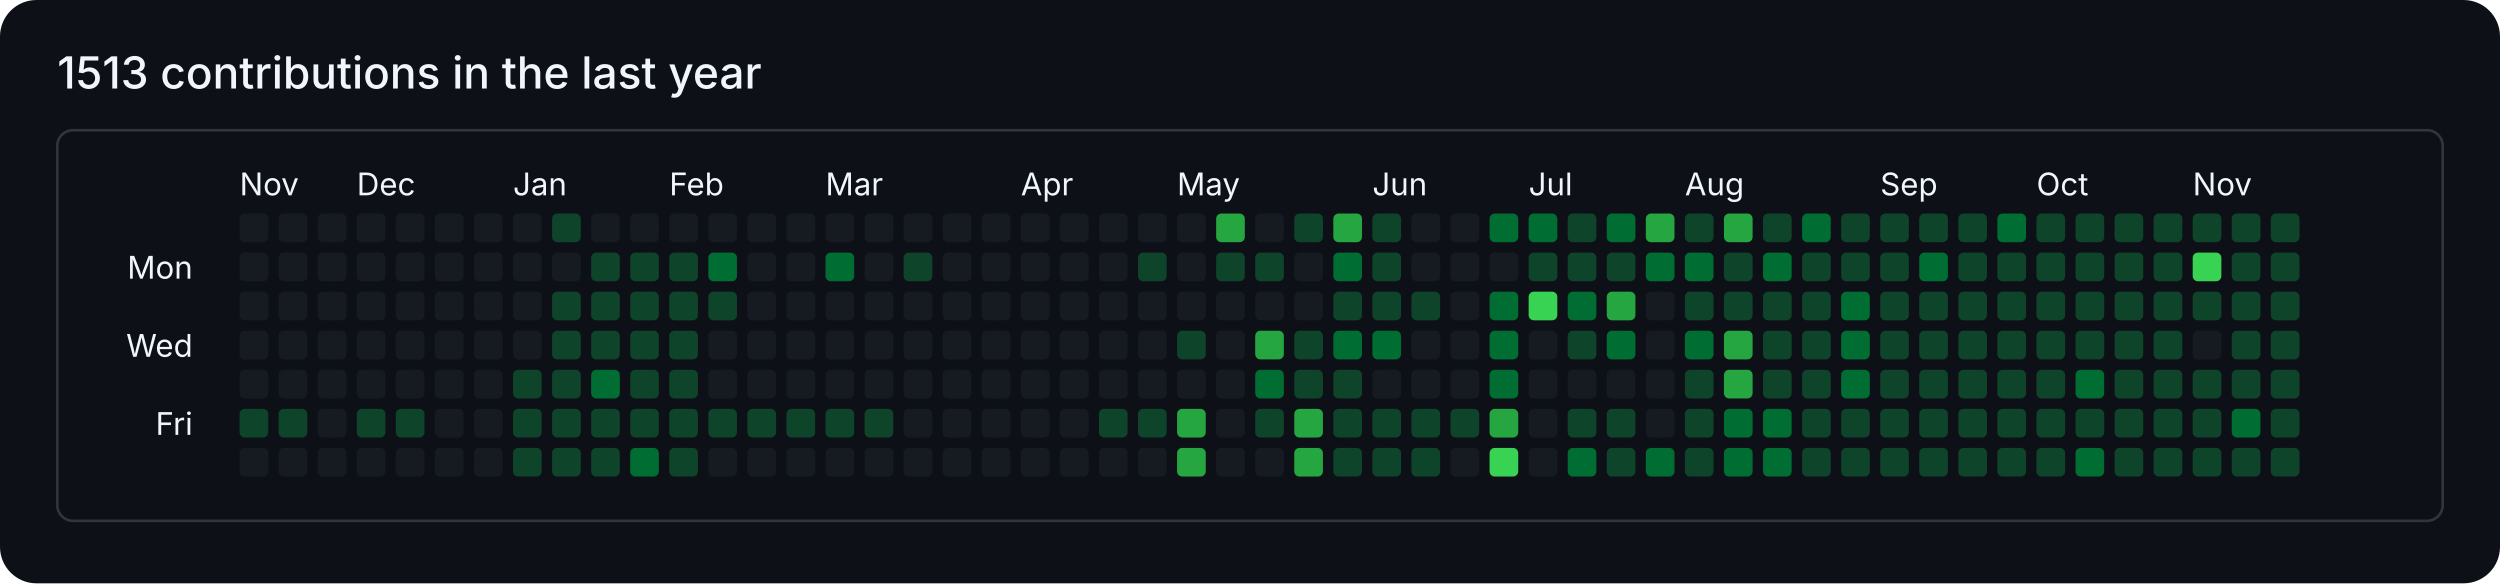
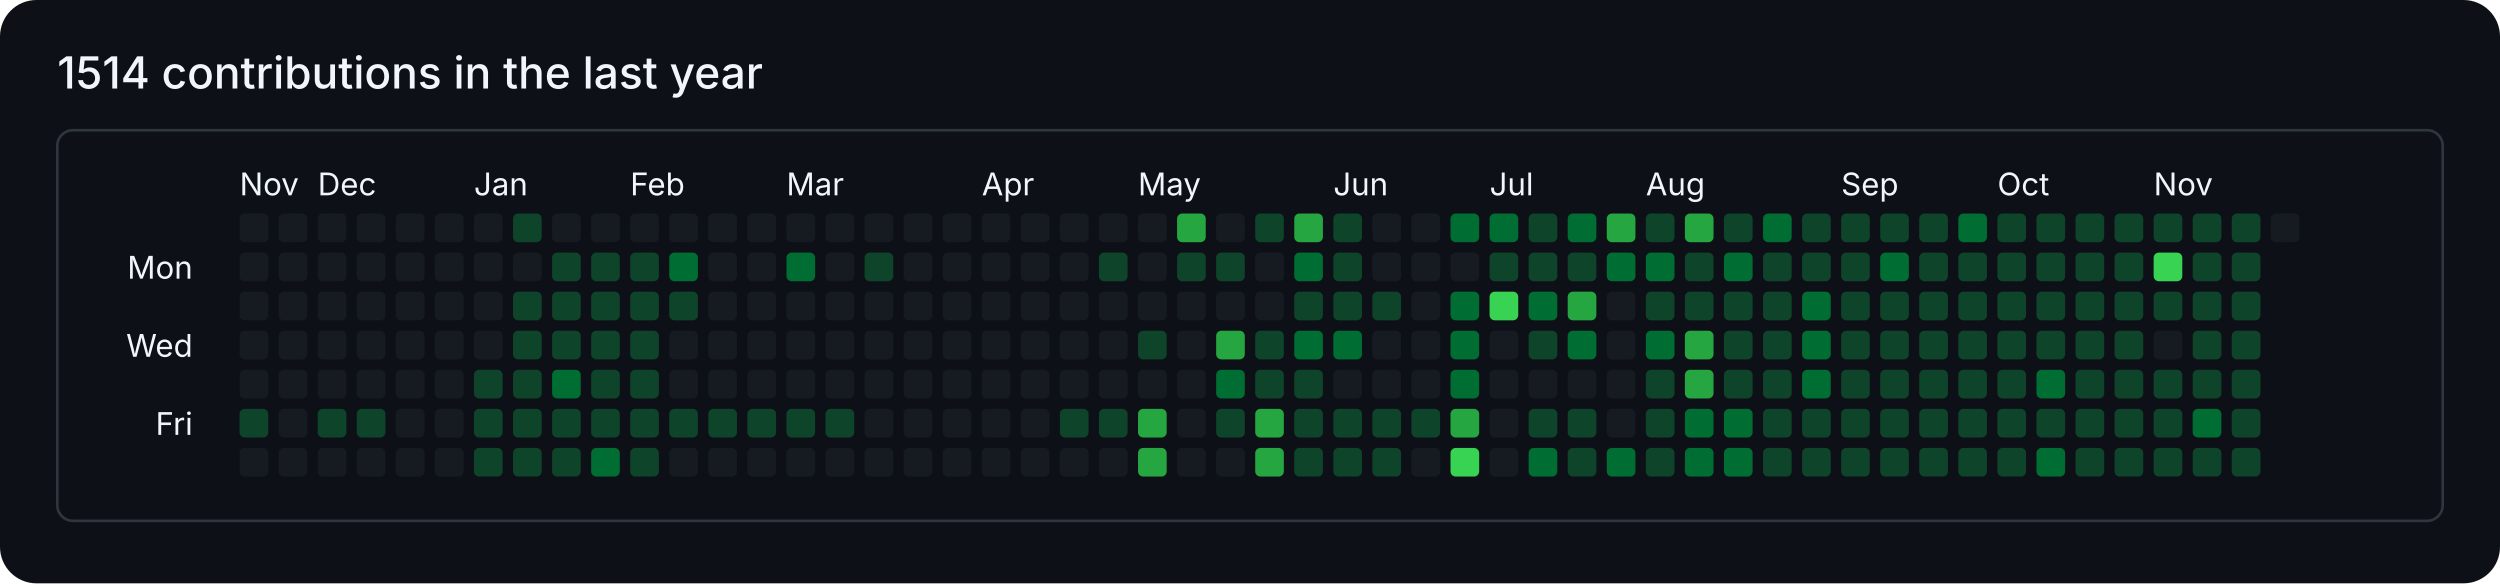
<svg xmlns="http://www.w3.org/2000/svg" width="1200" height="280" viewBox="0 0 960 224" fill="none" role="img" aria-label="AleksZyro GitHub contribution calendar">
  <style>
    .title { font: 500 17px -apple-system, BlinkMacSystemFont, 'Segoe UI', sans-serif; fill: #f0f6fc; }
    .month-label, .weekday-label, .legend, .hint { font: 400 12px -apple-system, BlinkMacSystemFont, 'Segoe UI', sans-serif; fill: #f0f6fc; }
    .hint, .legend-muted { fill: #8b949e; }
    .day-cell { shape-rendering: geometricPrecision; }
  </style>
  <rect width="960" height="224" rx="14" fill="#0d1117" />
-   <text x="22" y="34" class="title">1513 contributions in the last year</text>
+   <text x="22" y="34" class="title">1514 contributions in the last year</text>
  <rect x="22" y="50" width="916" height="150" rx="6" fill="none" stroke="#30363d" />
  <text x="92" y="75" class="month-label">Nov</text>
-   <text x="137" y="75" class="month-label">Dec</text>
-   <text x="197" y="75" class="month-label">Jan</text>
-   <text x="257" y="75" class="month-label">Feb</text>
-   <text x="317" y="75" class="month-label">Mar</text>
-   <text x="392" y="75" class="month-label">Apr</text>
-   <text x="452" y="75" class="month-label">May</text>
-   <text x="527" y="75" class="month-label">Jun</text>
-   <text x="587" y="75" class="month-label">Jul</text>
-   <text x="647" y="75" class="month-label">Aug</text>
-   <text x="722" y="75" class="month-label">Sep</text>
-   <text x="782" y="75" class="month-label">Oct</text>
-   <text x="842" y="75" class="month-label">Nov</text>
+   <text x="122" y="75" class="month-label">Dec</text>
+   <text x="182" y="75" class="month-label">Jan</text>
+   <text x="242" y="75" class="month-label">Feb</text>
+   <text x="302" y="75" class="month-label">Mar</text>
+   <text x="377" y="75" class="month-label">Apr</text>
+   <text x="437" y="75" class="month-label">May</text>
+   <text x="512" y="75" class="month-label">Jun</text>
+   <text x="572" y="75" class="month-label">Jul</text>
+   <text x="632" y="75" class="month-label">Aug</text>
+   <text x="707" y="75" class="month-label">Sep</text>
+   <text x="767" y="75" class="month-label">Oct</text>
+   <text x="827" y="75" class="month-label">Nov</text>
  <text x="74" y="107" class="weekday-label" text-anchor="end">Mon</text>
  <text x="74" y="137" class="weekday-label" text-anchor="end">Wed</text>
  <text x="74" y="167" class="weekday-label" text-anchor="end">Fri</text>
  <rect class="day-cell" x="92" y="82" width="11" height="11" rx="2" fill="#161b22" />
  <rect class="day-cell" x="92" y="97" width="11" height="11" rx="2" fill="#161b22" />
  <rect class="day-cell" x="92" y="112" width="11" height="11" rx="2" fill="#161b22" />
  <rect class="day-cell" x="92" y="127" width="11" height="11" rx="2" fill="#161b22" />
  <rect class="day-cell" x="92" y="142" width="11" height="11" rx="2" fill="#161b22" />
  <rect class="day-cell" x="92" y="157" width="11" height="11" rx="2" fill="#0e4429" />
  <rect class="day-cell" x="92" y="172" width="11" height="11" rx="2" fill="#161b22" />
  <rect class="day-cell" x="107" y="82" width="11" height="11" rx="2" fill="#161b22" />
  <rect class="day-cell" x="107" y="97" width="11" height="11" rx="2" fill="#161b22" />
  <rect class="day-cell" x="107" y="112" width="11" height="11" rx="2" fill="#161b22" />
  <rect class="day-cell" x="107" y="127" width="11" height="11" rx="2" fill="#161b22" />
  <rect class="day-cell" x="107" y="142" width="11" height="11" rx="2" fill="#161b22" />
-   <rect class="day-cell" x="107" y="157" width="11" height="11" rx="2" fill="#0e4429" />
+   <rect class="day-cell" x="107" y="157" width="11" height="11" rx="2" fill="#161b22" />
  <rect class="day-cell" x="107" y="172" width="11" height="11" rx="2" fill="#161b22" />
  <rect class="day-cell" x="122" y="82" width="11" height="11" rx="2" fill="#161b22" />
  <rect class="day-cell" x="122" y="97" width="11" height="11" rx="2" fill="#161b22" />
  <rect class="day-cell" x="122" y="112" width="11" height="11" rx="2" fill="#161b22" />
  <rect class="day-cell" x="122" y="127" width="11" height="11" rx="2" fill="#161b22" />
  <rect class="day-cell" x="122" y="142" width="11" height="11" rx="2" fill="#161b22" />
-   <rect class="day-cell" x="122" y="157" width="11" height="11" rx="2" fill="#161b22" />
+   <rect class="day-cell" x="122" y="157" width="11" height="11" rx="2" fill="#0e4429" />
  <rect class="day-cell" x="122" y="172" width="11" height="11" rx="2" fill="#161b22" />
  <rect class="day-cell" x="137" y="82" width="11" height="11" rx="2" fill="#161b22" />
  <rect class="day-cell" x="137" y="97" width="11" height="11" rx="2" fill="#161b22" />
  <rect class="day-cell" x="137" y="112" width="11" height="11" rx="2" fill="#161b22" />
  <rect class="day-cell" x="137" y="127" width="11" height="11" rx="2" fill="#161b22" />
  <rect class="day-cell" x="137" y="142" width="11" height="11" rx="2" fill="#161b22" />
  <rect class="day-cell" x="137" y="157" width="11" height="11" rx="2" fill="#0e4429" />
  <rect class="day-cell" x="137" y="172" width="11" height="11" rx="2" fill="#161b22" />
  <rect class="day-cell" x="152" y="82" width="11" height="11" rx="2" fill="#161b22" />
  <rect class="day-cell" x="152" y="97" width="11" height="11" rx="2" fill="#161b22" />
  <rect class="day-cell" x="152" y="112" width="11" height="11" rx="2" fill="#161b22" />
  <rect class="day-cell" x="152" y="127" width="11" height="11" rx="2" fill="#161b22" />
  <rect class="day-cell" x="152" y="142" width="11" height="11" rx="2" fill="#161b22" />
-   <rect class="day-cell" x="152" y="157" width="11" height="11" rx="2" fill="#0e4429" />
+   <rect class="day-cell" x="152" y="157" width="11" height="11" rx="2" fill="#161b22" />
  <rect class="day-cell" x="152" y="172" width="11" height="11" rx="2" fill="#161b22" />
  <rect class="day-cell" x="167" y="82" width="11" height="11" rx="2" fill="#161b22" />
  <rect class="day-cell" x="167" y="97" width="11" height="11" rx="2" fill="#161b22" />
  <rect class="day-cell" x="167" y="112" width="11" height="11" rx="2" fill="#161b22" />
  <rect class="day-cell" x="167" y="127" width="11" height="11" rx="2" fill="#161b22" />
  <rect class="day-cell" x="167" y="142" width="11" height="11" rx="2" fill="#161b22" />
  <rect class="day-cell" x="167" y="157" width="11" height="11" rx="2" fill="#161b22" />
  <rect class="day-cell" x="167" y="172" width="11" height="11" rx="2" fill="#161b22" />
  <rect class="day-cell" x="182" y="82" width="11" height="11" rx="2" fill="#161b22" />
  <rect class="day-cell" x="182" y="97" width="11" height="11" rx="2" fill="#161b22" />
  <rect class="day-cell" x="182" y="112" width="11" height="11" rx="2" fill="#161b22" />
  <rect class="day-cell" x="182" y="127" width="11" height="11" rx="2" fill="#161b22" />
-   <rect class="day-cell" x="182" y="142" width="11" height="11" rx="2" fill="#161b22" />
-   <rect class="day-cell" x="182" y="157" width="11" height="11" rx="2" fill="#161b22" />
-   <rect class="day-cell" x="182" y="172" width="11" height="11" rx="2" fill="#161b22" />
-   <rect class="day-cell" x="197" y="82" width="11" height="11" rx="2" fill="#161b22" />
+   <rect class="day-cell" x="182" y="142" width="11" height="11" rx="2" fill="#0e4429" />
+   <rect class="day-cell" x="182" y="157" width="11" height="11" rx="2" fill="#0e4429" />
+   <rect class="day-cell" x="182" y="172" width="11" height="11" rx="2" fill="#0e4429" />
+   <rect class="day-cell" x="197" y="82" width="11" height="11" rx="2" fill="#0e4429" />
  <rect class="day-cell" x="197" y="97" width="11" height="11" rx="2" fill="#161b22" />
-   <rect class="day-cell" x="197" y="112" width="11" height="11" rx="2" fill="#161b22" />
-   <rect class="day-cell" x="197" y="127" width="11" height="11" rx="2" fill="#161b22" />
+   <rect class="day-cell" x="197" y="112" width="11" height="11" rx="2" fill="#0e4429" />
+   <rect class="day-cell" x="197" y="127" width="11" height="11" rx="2" fill="#0e4429" />
  <rect class="day-cell" x="197" y="142" width="11" height="11" rx="2" fill="#0e4429" />
  <rect class="day-cell" x="197" y="157" width="11" height="11" rx="2" fill="#0e4429" />
  <rect class="day-cell" x="197" y="172" width="11" height="11" rx="2" fill="#0e4429" />
-   <rect class="day-cell" x="212" y="82" width="11" height="11" rx="2" fill="#0e4429" />
-   <rect class="day-cell" x="212" y="97" width="11" height="11" rx="2" fill="#161b22" />
+   <rect class="day-cell" x="212" y="82" width="11" height="11" rx="2" fill="#161b22" />
+   <rect class="day-cell" x="212" y="97" width="11" height="11" rx="2" fill="#0e4429" />
  <rect class="day-cell" x="212" y="112" width="11" height="11" rx="2" fill="#0e4429" />
  <rect class="day-cell" x="212" y="127" width="11" height="11" rx="2" fill="#0e4429" />
-   <rect class="day-cell" x="212" y="142" width="11" height="11" rx="2" fill="#0e4429" />
+   <rect class="day-cell" x="212" y="142" width="11" height="11" rx="2" fill="#006d32" />
  <rect class="day-cell" x="212" y="157" width="11" height="11" rx="2" fill="#0e4429" />
  <rect class="day-cell" x="212" y="172" width="11" height="11" rx="2" fill="#0e4429" />
  <rect class="day-cell" x="227" y="82" width="11" height="11" rx="2" fill="#161b22" />
  <rect class="day-cell" x="227" y="97" width="11" height="11" rx="2" fill="#0e4429" />
  <rect class="day-cell" x="227" y="112" width="11" height="11" rx="2" fill="#0e4429" />
  <rect class="day-cell" x="227" y="127" width="11" height="11" rx="2" fill="#0e4429" />
-   <rect class="day-cell" x="227" y="142" width="11" height="11" rx="2" fill="#006d32" />
+   <rect class="day-cell" x="227" y="142" width="11" height="11" rx="2" fill="#0e4429" />
  <rect class="day-cell" x="227" y="157" width="11" height="11" rx="2" fill="#0e4429" />
-   <rect class="day-cell" x="227" y="172" width="11" height="11" rx="2" fill="#0e4429" />
+   <rect class="day-cell" x="227" y="172" width="11" height="11" rx="2" fill="#006d32" />
  <rect class="day-cell" x="242" y="82" width="11" height="11" rx="2" fill="#161b22" />
  <rect class="day-cell" x="242" y="97" width="11" height="11" rx="2" fill="#0e4429" />
  <rect class="day-cell" x="242" y="112" width="11" height="11" rx="2" fill="#0e4429" />
  <rect class="day-cell" x="242" y="127" width="11" height="11" rx="2" fill="#0e4429" />
  <rect class="day-cell" x="242" y="142" width="11" height="11" rx="2" fill="#0e4429" />
  <rect class="day-cell" x="242" y="157" width="11" height="11" rx="2" fill="#0e4429" />
-   <rect class="day-cell" x="242" y="172" width="11" height="11" rx="2" fill="#006d32" />
+   <rect class="day-cell" x="242" y="172" width="11" height="11" rx="2" fill="#0e4429" />
  <rect class="day-cell" x="257" y="82" width="11" height="11" rx="2" fill="#161b22" />
-   <rect class="day-cell" x="257" y="97" width="11" height="11" rx="2" fill="#0e4429" />
+   <rect class="day-cell" x="257" y="97" width="11" height="11" rx="2" fill="#006d32" />
  <rect class="day-cell" x="257" y="112" width="11" height="11" rx="2" fill="#0e4429" />
-   <rect class="day-cell" x="257" y="127" width="11" height="11" rx="2" fill="#0e4429" />
-   <rect class="day-cell" x="257" y="142" width="11" height="11" rx="2" fill="#0e4429" />
+   <rect class="day-cell" x="257" y="127" width="11" height="11" rx="2" fill="#161b22" />
+   <rect class="day-cell" x="257" y="142" width="11" height="11" rx="2" fill="#161b22" />
  <rect class="day-cell" x="257" y="157" width="11" height="11" rx="2" fill="#0e4429" />
-   <rect class="day-cell" x="257" y="172" width="11" height="11" rx="2" fill="#0e4429" />
+   <rect class="day-cell" x="257" y="172" width="11" height="11" rx="2" fill="#161b22" />
  <rect class="day-cell" x="272" y="82" width="11" height="11" rx="2" fill="#161b22" />
-   <rect class="day-cell" x="272" y="97" width="11" height="11" rx="2" fill="#006d32" />
-   <rect class="day-cell" x="272" y="112" width="11" height="11" rx="2" fill="#0e4429" />
+   <rect class="day-cell" x="272" y="97" width="11" height="11" rx="2" fill="#161b22" />
+   <rect class="day-cell" x="272" y="112" width="11" height="11" rx="2" fill="#161b22" />
  <rect class="day-cell" x="272" y="127" width="11" height="11" rx="2" fill="#161b22" />
  <rect class="day-cell" x="272" y="142" width="11" height="11" rx="2" fill="#161b22" />
  <rect class="day-cell" x="272" y="157" width="11" height="11" rx="2" fill="#0e4429" />
  <rect class="day-cell" x="272" y="172" width="11" height="11" rx="2" fill="#161b22" />
  <rect class="day-cell" x="287" y="82" width="11" height="11" rx="2" fill="#161b22" />
  <rect class="day-cell" x="287" y="97" width="11" height="11" rx="2" fill="#161b22" />
  <rect class="day-cell" x="287" y="112" width="11" height="11" rx="2" fill="#161b22" />
  <rect class="day-cell" x="287" y="127" width="11" height="11" rx="2" fill="#161b22" />
  <rect class="day-cell" x="287" y="142" width="11" height="11" rx="2" fill="#161b22" />
  <rect class="day-cell" x="287" y="157" width="11" height="11" rx="2" fill="#0e4429" />
  <rect class="day-cell" x="287" y="172" width="11" height="11" rx="2" fill="#161b22" />
  <rect class="day-cell" x="302" y="82" width="11" height="11" rx="2" fill="#161b22" />
-   <rect class="day-cell" x="302" y="97" width="11" height="11" rx="2" fill="#161b22" />
+   <rect class="day-cell" x="302" y="97" width="11" height="11" rx="2" fill="#006d32" />
  <rect class="day-cell" x="302" y="112" width="11" height="11" rx="2" fill="#161b22" />
  <rect class="day-cell" x="302" y="127" width="11" height="11" rx="2" fill="#161b22" />
  <rect class="day-cell" x="302" y="142" width="11" height="11" rx="2" fill="#161b22" />
  <rect class="day-cell" x="302" y="157" width="11" height="11" rx="2" fill="#0e4429" />
  <rect class="day-cell" x="302" y="172" width="11" height="11" rx="2" fill="#161b22" />
  <rect class="day-cell" x="317" y="82" width="11" height="11" rx="2" fill="#161b22" />
-   <rect class="day-cell" x="317" y="97" width="11" height="11" rx="2" fill="#006d32" />
+   <rect class="day-cell" x="317" y="97" width="11" height="11" rx="2" fill="#161b22" />
  <rect class="day-cell" x="317" y="112" width="11" height="11" rx="2" fill="#161b22" />
  <rect class="day-cell" x="317" y="127" width="11" height="11" rx="2" fill="#161b22" />
  <rect class="day-cell" x="317" y="142" width="11" height="11" rx="2" fill="#161b22" />
  <rect class="day-cell" x="317" y="157" width="11" height="11" rx="2" fill="#0e4429" />
  <rect class="day-cell" x="317" y="172" width="11" height="11" rx="2" fill="#161b22" />
  <rect class="day-cell" x="332" y="82" width="11" height="11" rx="2" fill="#161b22" />
-   <rect class="day-cell" x="332" y="97" width="11" height="11" rx="2" fill="#161b22" />
+   <rect class="day-cell" x="332" y="97" width="11" height="11" rx="2" fill="#0e4429" />
  <rect class="day-cell" x="332" y="112" width="11" height="11" rx="2" fill="#161b22" />
  <rect class="day-cell" x="332" y="127" width="11" height="11" rx="2" fill="#161b22" />
  <rect class="day-cell" x="332" y="142" width="11" height="11" rx="2" fill="#161b22" />
-   <rect class="day-cell" x="332" y="157" width="11" height="11" rx="2" fill="#0e4429" />
+   <rect class="day-cell" x="332" y="157" width="11" height="11" rx="2" fill="#161b22" />
  <rect class="day-cell" x="332" y="172" width="11" height="11" rx="2" fill="#161b22" />
  <rect class="day-cell" x="347" y="82" width="11" height="11" rx="2" fill="#161b22" />
-   <rect class="day-cell" x="347" y="97" width="11" height="11" rx="2" fill="#0e4429" />
+   <rect class="day-cell" x="347" y="97" width="11" height="11" rx="2" fill="#161b22" />
  <rect class="day-cell" x="347" y="112" width="11" height="11" rx="2" fill="#161b22" />
  <rect class="day-cell" x="347" y="127" width="11" height="11" rx="2" fill="#161b22" />
  <rect class="day-cell" x="347" y="142" width="11" height="11" rx="2" fill="#161b22" />
  <rect class="day-cell" x="347" y="157" width="11" height="11" rx="2" fill="#161b22" />
  <rect class="day-cell" x="347" y="172" width="11" height="11" rx="2" fill="#161b22" />
  <rect class="day-cell" x="362" y="82" width="11" height="11" rx="2" fill="#161b22" />
  <rect class="day-cell" x="362" y="97" width="11" height="11" rx="2" fill="#161b22" />
  <rect class="day-cell" x="362" y="112" width="11" height="11" rx="2" fill="#161b22" />
  <rect class="day-cell" x="362" y="127" width="11" height="11" rx="2" fill="#161b22" />
  <rect class="day-cell" x="362" y="142" width="11" height="11" rx="2" fill="#161b22" />
  <rect class="day-cell" x="362" y="157" width="11" height="11" rx="2" fill="#161b22" />
  <rect class="day-cell" x="362" y="172" width="11" height="11" rx="2" fill="#161b22" />
  <rect class="day-cell" x="377" y="82" width="11" height="11" rx="2" fill="#161b22" />
  <rect class="day-cell" x="377" y="97" width="11" height="11" rx="2" fill="#161b22" />
  <rect class="day-cell" x="377" y="112" width="11" height="11" rx="2" fill="#161b22" />
  <rect class="day-cell" x="377" y="127" width="11" height="11" rx="2" fill="#161b22" />
  <rect class="day-cell" x="377" y="142" width="11" height="11" rx="2" fill="#161b22" />
  <rect class="day-cell" x="377" y="157" width="11" height="11" rx="2" fill="#161b22" />
  <rect class="day-cell" x="377" y="172" width="11" height="11" rx="2" fill="#161b22" />
  <rect class="day-cell" x="392" y="82" width="11" height="11" rx="2" fill="#161b22" />
  <rect class="day-cell" x="392" y="97" width="11" height="11" rx="2" fill="#161b22" />
  <rect class="day-cell" x="392" y="112" width="11" height="11" rx="2" fill="#161b22" />
  <rect class="day-cell" x="392" y="127" width="11" height="11" rx="2" fill="#161b22" />
  <rect class="day-cell" x="392" y="142" width="11" height="11" rx="2" fill="#161b22" />
  <rect class="day-cell" x="392" y="157" width="11" height="11" rx="2" fill="#161b22" />
  <rect class="day-cell" x="392" y="172" width="11" height="11" rx="2" fill="#161b22" />
  <rect class="day-cell" x="407" y="82" width="11" height="11" rx="2" fill="#161b22" />
  <rect class="day-cell" x="407" y="97" width="11" height="11" rx="2" fill="#161b22" />
  <rect class="day-cell" x="407" y="112" width="11" height="11" rx="2" fill="#161b22" />
  <rect class="day-cell" x="407" y="127" width="11" height="11" rx="2" fill="#161b22" />
  <rect class="day-cell" x="407" y="142" width="11" height="11" rx="2" fill="#161b22" />
-   <rect class="day-cell" x="407" y="157" width="11" height="11" rx="2" fill="#161b22" />
+   <rect class="day-cell" x="407" y="157" width="11" height="11" rx="2" fill="#0e4429" />
  <rect class="day-cell" x="407" y="172" width="11" height="11" rx="2" fill="#161b22" />
  <rect class="day-cell" x="422" y="82" width="11" height="11" rx="2" fill="#161b22" />
-   <rect class="day-cell" x="422" y="97" width="11" height="11" rx="2" fill="#161b22" />
+   <rect class="day-cell" x="422" y="97" width="11" height="11" rx="2" fill="#0e4429" />
  <rect class="day-cell" x="422" y="112" width="11" height="11" rx="2" fill="#161b22" />
  <rect class="day-cell" x="422" y="127" width="11" height="11" rx="2" fill="#161b22" />
  <rect class="day-cell" x="422" y="142" width="11" height="11" rx="2" fill="#161b22" />
  <rect class="day-cell" x="422" y="157" width="11" height="11" rx="2" fill="#0e4429" />
  <rect class="day-cell" x="422" y="172" width="11" height="11" rx="2" fill="#161b22" />
  <rect class="day-cell" x="437" y="82" width="11" height="11" rx="2" fill="#161b22" />
-   <rect class="day-cell" x="437" y="97" width="11" height="11" rx="2" fill="#0e4429" />
+   <rect class="day-cell" x="437" y="97" width="11" height="11" rx="2" fill="#161b22" />
  <rect class="day-cell" x="437" y="112" width="11" height="11" rx="2" fill="#161b22" />
-   <rect class="day-cell" x="437" y="127" width="11" height="11" rx="2" fill="#161b22" />
+   <rect class="day-cell" x="437" y="127" width="11" height="11" rx="2" fill="#0e4429" />
  <rect class="day-cell" x="437" y="142" width="11" height="11" rx="2" fill="#161b22" />
-   <rect class="day-cell" x="437" y="157" width="11" height="11" rx="2" fill="#0e4429" />
-   <rect class="day-cell" x="437" y="172" width="11" height="11" rx="2" fill="#161b22" />
-   <rect class="day-cell" x="452" y="82" width="11" height="11" rx="2" fill="#161b22" />
-   <rect class="day-cell" x="452" y="97" width="11" height="11" rx="2" fill="#161b22" />
+   <rect class="day-cell" x="437" y="157" width="11" height="11" rx="2" fill="#26a641" />
+   <rect class="day-cell" x="437" y="172" width="11" height="11" rx="2" fill="#26a641" />
+   <rect class="day-cell" x="452" y="82" width="11" height="11" rx="2" fill="#26a641" />
+   <rect class="day-cell" x="452" y="97" width="11" height="11" rx="2" fill="#0e4429" />
  <rect class="day-cell" x="452" y="112" width="11" height="11" rx="2" fill="#161b22" />
-   <rect class="day-cell" x="452" y="127" width="11" height="11" rx="2" fill="#0e4429" />
+   <rect class="day-cell" x="452" y="127" width="11" height="11" rx="2" fill="#161b22" />
  <rect class="day-cell" x="452" y="142" width="11" height="11" rx="2" fill="#161b22" />
-   <rect class="day-cell" x="452" y="157" width="11" height="11" rx="2" fill="#26a641" />
-   <rect class="day-cell" x="452" y="172" width="11" height="11" rx="2" fill="#26a641" />
-   <rect class="day-cell" x="467" y="82" width="11" height="11" rx="2" fill="#26a641" />
+   <rect class="day-cell" x="452" y="157" width="11" height="11" rx="2" fill="#161b22" />
+   <rect class="day-cell" x="452" y="172" width="11" height="11" rx="2" fill="#161b22" />
+   <rect class="day-cell" x="467" y="82" width="11" height="11" rx="2" fill="#161b22" />
  <rect class="day-cell" x="467" y="97" width="11" height="11" rx="2" fill="#0e4429" />
  <rect class="day-cell" x="467" y="112" width="11" height="11" rx="2" fill="#161b22" />
-   <rect class="day-cell" x="467" y="127" width="11" height="11" rx="2" fill="#161b22" />
-   <rect class="day-cell" x="467" y="142" width="11" height="11" rx="2" fill="#161b22" />
-   <rect class="day-cell" x="467" y="157" width="11" height="11" rx="2" fill="#161b22" />
+   <rect class="day-cell" x="467" y="127" width="11" height="11" rx="2" fill="#26a641" />
+   <rect class="day-cell" x="467" y="142" width="11" height="11" rx="2" fill="#006d32" />
+   <rect class="day-cell" x="467" y="157" width="11" height="11" rx="2" fill="#0e4429" />
  <rect class="day-cell" x="467" y="172" width="11" height="11" rx="2" fill="#161b22" />
-   <rect class="day-cell" x="482" y="82" width="11" height="11" rx="2" fill="#161b22" />
-   <rect class="day-cell" x="482" y="97" width="11" height="11" rx="2" fill="#0e4429" />
+   <rect class="day-cell" x="482" y="82" width="11" height="11" rx="2" fill="#0e4429" />
+   <rect class="day-cell" x="482" y="97" width="11" height="11" rx="2" fill="#161b22" />
  <rect class="day-cell" x="482" y="112" width="11" height="11" rx="2" fill="#161b22" />
-   <rect class="day-cell" x="482" y="127" width="11" height="11" rx="2" fill="#26a641" />
-   <rect class="day-cell" x="482" y="142" width="11" height="11" rx="2" fill="#006d32" />
-   <rect class="day-cell" x="482" y="157" width="11" height="11" rx="2" fill="#0e4429" />
-   <rect class="day-cell" x="482" y="172" width="11" height="11" rx="2" fill="#161b22" />
-   <rect class="day-cell" x="497" y="82" width="11" height="11" rx="2" fill="#0e4429" />
-   <rect class="day-cell" x="497" y="97" width="11" height="11" rx="2" fill="#161b22" />
-   <rect class="day-cell" x="497" y="112" width="11" height="11" rx="2" fill="#161b22" />
-   <rect class="day-cell" x="497" y="127" width="11" height="11" rx="2" fill="#0e4429" />
+   <rect class="day-cell" x="482" y="127" width="11" height="11" rx="2" fill="#0e4429" />
+   <rect class="day-cell" x="482" y="142" width="11" height="11" rx="2" fill="#0e4429" />
+   <rect class="day-cell" x="482" y="157" width="11" height="11" rx="2" fill="#26a641" />
+   <rect class="day-cell" x="482" y="172" width="11" height="11" rx="2" fill="#26a641" />
+   <rect class="day-cell" x="497" y="82" width="11" height="11" rx="2" fill="#26a641" />
+   <rect class="day-cell" x="497" y="97" width="11" height="11" rx="2" fill="#006d32" />
+   <rect class="day-cell" x="497" y="112" width="11" height="11" rx="2" fill="#0e4429" />
+   <rect class="day-cell" x="497" y="127" width="11" height="11" rx="2" fill="#006d32" />
  <rect class="day-cell" x="497" y="142" width="11" height="11" rx="2" fill="#0e4429" />
-   <rect class="day-cell" x="497" y="157" width="11" height="11" rx="2" fill="#26a641" />
-   <rect class="day-cell" x="497" y="172" width="11" height="11" rx="2" fill="#26a641" />
-   <rect class="day-cell" x="512" y="82" width="11" height="11" rx="2" fill="#26a641" />
-   <rect class="day-cell" x="512" y="97" width="11" height="11" rx="2" fill="#006d32" />
+   <rect class="day-cell" x="497" y="157" width="11" height="11" rx="2" fill="#0e4429" />
+   <rect class="day-cell" x="497" y="172" width="11" height="11" rx="2" fill="#0e4429" />
+   <rect class="day-cell" x="512" y="82" width="11" height="11" rx="2" fill="#0e4429" />
+   <rect class="day-cell" x="512" y="97" width="11" height="11" rx="2" fill="#0e4429" />
  <rect class="day-cell" x="512" y="112" width="11" height="11" rx="2" fill="#0e4429" />
  <rect class="day-cell" x="512" y="127" width="11" height="11" rx="2" fill="#006d32" />
-   <rect class="day-cell" x="512" y="142" width="11" height="11" rx="2" fill="#0e4429" />
+   <rect class="day-cell" x="512" y="142" width="11" height="11" rx="2" fill="#161b22" />
  <rect class="day-cell" x="512" y="157" width="11" height="11" rx="2" fill="#0e4429" />
  <rect class="day-cell" x="512" y="172" width="11" height="11" rx="2" fill="#0e4429" />
-   <rect class="day-cell" x="527" y="82" width="11" height="11" rx="2" fill="#0e4429" />
-   <rect class="day-cell" x="527" y="97" width="11" height="11" rx="2" fill="#0e4429" />
+   <rect class="day-cell" x="527" y="82" width="11" height="11" rx="2" fill="#161b22" />
+   <rect class="day-cell" x="527" y="97" width="11" height="11" rx="2" fill="#161b22" />
  <rect class="day-cell" x="527" y="112" width="11" height="11" rx="2" fill="#0e4429" />
-   <rect class="day-cell" x="527" y="127" width="11" height="11" rx="2" fill="#006d32" />
+   <rect class="day-cell" x="527" y="127" width="11" height="11" rx="2" fill="#161b22" />
  <rect class="day-cell" x="527" y="142" width="11" height="11" rx="2" fill="#161b22" />
  <rect class="day-cell" x="527" y="157" width="11" height="11" rx="2" fill="#0e4429" />
  <rect class="day-cell" x="527" y="172" width="11" height="11" rx="2" fill="#0e4429" />
  <rect class="day-cell" x="542" y="82" width="11" height="11" rx="2" fill="#161b22" />
  <rect class="day-cell" x="542" y="97" width="11" height="11" rx="2" fill="#161b22" />
-   <rect class="day-cell" x="542" y="112" width="11" height="11" rx="2" fill="#0e4429" />
+   <rect class="day-cell" x="542" y="112" width="11" height="11" rx="2" fill="#161b22" />
  <rect class="day-cell" x="542" y="127" width="11" height="11" rx="2" fill="#161b22" />
  <rect class="day-cell" x="542" y="142" width="11" height="11" rx="2" fill="#161b22" />
  <rect class="day-cell" x="542" y="157" width="11" height="11" rx="2" fill="#0e4429" />
-   <rect class="day-cell" x="542" y="172" width="11" height="11" rx="2" fill="#0e4429" />
-   <rect class="day-cell" x="557" y="82" width="11" height="11" rx="2" fill="#161b22" />
+   <rect class="day-cell" x="542" y="172" width="11" height="11" rx="2" fill="#161b22" />
+   <rect class="day-cell" x="557" y="82" width="11" height="11" rx="2" fill="#006d32" />
  <rect class="day-cell" x="557" y="97" width="11" height="11" rx="2" fill="#161b22" />
-   <rect class="day-cell" x="557" y="112" width="11" height="11" rx="2" fill="#161b22" />
-   <rect class="day-cell" x="557" y="127" width="11" height="11" rx="2" fill="#161b22" />
-   <rect class="day-cell" x="557" y="142" width="11" height="11" rx="2" fill="#161b22" />
-   <rect class="day-cell" x="557" y="157" width="11" height="11" rx="2" fill="#0e4429" />
-   <rect class="day-cell" x="557" y="172" width="11" height="11" rx="2" fill="#161b22" />
+   <rect class="day-cell" x="557" y="112" width="11" height="11" rx="2" fill="#006d32" />
+   <rect class="day-cell" x="557" y="127" width="11" height="11" rx="2" fill="#006d32" />
+   <rect class="day-cell" x="557" y="142" width="11" height="11" rx="2" fill="#006d32" />
+   <rect class="day-cell" x="557" y="157" width="11" height="11" rx="2" fill="#26a641" />
+   <rect class="day-cell" x="557" y="172" width="11" height="11" rx="2" fill="#39d353" />
  <rect class="day-cell" x="572" y="82" width="11" height="11" rx="2" fill="#006d32" />
-   <rect class="day-cell" x="572" y="97" width="11" height="11" rx="2" fill="#161b22" />
-   <rect class="day-cell" x="572" y="112" width="11" height="11" rx="2" fill="#006d32" />
-   <rect class="day-cell" x="572" y="127" width="11" height="11" rx="2" fill="#006d32" />
-   <rect class="day-cell" x="572" y="142" width="11" height="11" rx="2" fill="#006d32" />
-   <rect class="day-cell" x="572" y="157" width="11" height="11" rx="2" fill="#26a641" />
-   <rect class="day-cell" x="572" y="172" width="11" height="11" rx="2" fill="#39d353" />
-   <rect class="day-cell" x="587" y="82" width="11" height="11" rx="2" fill="#006d32" />
+   <rect class="day-cell" x="572" y="97" width="11" height="11" rx="2" fill="#0e4429" />
+   <rect class="day-cell" x="572" y="112" width="11" height="11" rx="2" fill="#39d353" />
+   <rect class="day-cell" x="572" y="127" width="11" height="11" rx="2" fill="#161b22" />
+   <rect class="day-cell" x="572" y="142" width="11" height="11" rx="2" fill="#161b22" />
+   <rect class="day-cell" x="572" y="157" width="11" height="11" rx="2" fill="#161b22" />
+   <rect class="day-cell" x="572" y="172" width="11" height="11" rx="2" fill="#161b22" />
+   <rect class="day-cell" x="587" y="82" width="11" height="11" rx="2" fill="#0e4429" />
  <rect class="day-cell" x="587" y="97" width="11" height="11" rx="2" fill="#0e4429" />
-   <rect class="day-cell" x="587" y="112" width="11" height="11" rx="2" fill="#39d353" />
-   <rect class="day-cell" x="587" y="127" width="11" height="11" rx="2" fill="#161b22" />
+   <rect class="day-cell" x="587" y="112" width="11" height="11" rx="2" fill="#006d32" />
+   <rect class="day-cell" x="587" y="127" width="11" height="11" rx="2" fill="#0e4429" />
  <rect class="day-cell" x="587" y="142" width="11" height="11" rx="2" fill="#161b22" />
-   <rect class="day-cell" x="587" y="157" width="11" height="11" rx="2" fill="#161b22" />
-   <rect class="day-cell" x="587" y="172" width="11" height="11" rx="2" fill="#161b22" />
-   <rect class="day-cell" x="602" y="82" width="11" height="11" rx="2" fill="#0e4429" />
+   <rect class="day-cell" x="587" y="157" width="11" height="11" rx="2" fill="#0e4429" />
+   <rect class="day-cell" x="587" y="172" width="11" height="11" rx="2" fill="#006d32" />
+   <rect class="day-cell" x="602" y="82" width="11" height="11" rx="2" fill="#006d32" />
  <rect class="day-cell" x="602" y="97" width="11" height="11" rx="2" fill="#0e4429" />
-   <rect class="day-cell" x="602" y="112" width="11" height="11" rx="2" fill="#006d32" />
-   <rect class="day-cell" x="602" y="127" width="11" height="11" rx="2" fill="#0e4429" />
+   <rect class="day-cell" x="602" y="112" width="11" height="11" rx="2" fill="#26a641" />
+   <rect class="day-cell" x="602" y="127" width="11" height="11" rx="2" fill="#006d32" />
  <rect class="day-cell" x="602" y="142" width="11" height="11" rx="2" fill="#161b22" />
  <rect class="day-cell" x="602" y="157" width="11" height="11" rx="2" fill="#0e4429" />
-   <rect class="day-cell" x="602" y="172" width="11" height="11" rx="2" fill="#006d32" />
-   <rect class="day-cell" x="617" y="82" width="11" height="11" rx="2" fill="#006d32" />
-   <rect class="day-cell" x="617" y="97" width="11" height="11" rx="2" fill="#0e4429" />
-   <rect class="day-cell" x="617" y="112" width="11" height="11" rx="2" fill="#26a641" />
-   <rect class="day-cell" x="617" y="127" width="11" height="11" rx="2" fill="#006d32" />
+   <rect class="day-cell" x="602" y="172" width="11" height="11" rx="2" fill="#0e4429" />
+   <rect class="day-cell" x="617" y="82" width="11" height="11" rx="2" fill="#26a641" />
+   <rect class="day-cell" x="617" y="97" width="11" height="11" rx="2" fill="#006d32" />
+   <rect class="day-cell" x="617" y="112" width="11" height="11" rx="2" fill="#161b22" />
+   <rect class="day-cell" x="617" y="127" width="11" height="11" rx="2" fill="#161b22" />
  <rect class="day-cell" x="617" y="142" width="11" height="11" rx="2" fill="#161b22" />
-   <rect class="day-cell" x="617" y="157" width="11" height="11" rx="2" fill="#0e4429" />
-   <rect class="day-cell" x="617" y="172" width="11" height="11" rx="2" fill="#0e4429" />
-   <rect class="day-cell" x="632" y="82" width="11" height="11" rx="2" fill="#26a641" />
+   <rect class="day-cell" x="617" y="157" width="11" height="11" rx="2" fill="#161b22" />
+   <rect class="day-cell" x="617" y="172" width="11" height="11" rx="2" fill="#006d32" />
+   <rect class="day-cell" x="632" y="82" width="11" height="11" rx="2" fill="#0e4429" />
  <rect class="day-cell" x="632" y="97" width="11" height="11" rx="2" fill="#006d32" />
-   <rect class="day-cell" x="632" y="112" width="11" height="11" rx="2" fill="#161b22" />
-   <rect class="day-cell" x="632" y="127" width="11" height="11" rx="2" fill="#161b22" />
-   <rect class="day-cell" x="632" y="142" width="11" height="11" rx="2" fill="#161b22" />
-   <rect class="day-cell" x="632" y="157" width="11" height="11" rx="2" fill="#161b22" />
-   <rect class="day-cell" x="632" y="172" width="11" height="11" rx="2" fill="#006d32" />
-   <rect class="day-cell" x="647" y="82" width="11" height="11" rx="2" fill="#0e4429" />
-   <rect class="day-cell" x="647" y="97" width="11" height="11" rx="2" fill="#006d32" />
+   <rect class="day-cell" x="632" y="112" width="11" height="11" rx="2" fill="#0e4429" />
+   <rect class="day-cell" x="632" y="127" width="11" height="11" rx="2" fill="#006d32" />
+   <rect class="day-cell" x="632" y="142" width="11" height="11" rx="2" fill="#0e4429" />
+   <rect class="day-cell" x="632" y="157" width="11" height="11" rx="2" fill="#0e4429" />
+   <rect class="day-cell" x="632" y="172" width="11" height="11" rx="2" fill="#0e4429" />
+   <rect class="day-cell" x="647" y="82" width="11" height="11" rx="2" fill="#26a641" />
+   <rect class="day-cell" x="647" y="97" width="11" height="11" rx="2" fill="#0e4429" />
  <rect class="day-cell" x="647" y="112" width="11" height="11" rx="2" fill="#0e4429" />
-   <rect class="day-cell" x="647" y="127" width="11" height="11" rx="2" fill="#006d32" />
-   <rect class="day-cell" x="647" y="142" width="11" height="11" rx="2" fill="#0e4429" />
-   <rect class="day-cell" x="647" y="157" width="11" height="11" rx="2" fill="#0e4429" />
-   <rect class="day-cell" x="647" y="172" width="11" height="11" rx="2" fill="#0e4429" />
-   <rect class="day-cell" x="662" y="82" width="11" height="11" rx="2" fill="#26a641" />
-   <rect class="day-cell" x="662" y="97" width="11" height="11" rx="2" fill="#0e4429" />
+   <rect class="day-cell" x="647" y="127" width="11" height="11" rx="2" fill="#26a641" />
+   <rect class="day-cell" x="647" y="142" width="11" height="11" rx="2" fill="#26a641" />
+   <rect class="day-cell" x="647" y="157" width="11" height="11" rx="2" fill="#006d32" />
+   <rect class="day-cell" x="647" y="172" width="11" height="11" rx="2" fill="#006d32" />
+   <rect class="day-cell" x="662" y="82" width="11" height="11" rx="2" fill="#0e4429" />
+   <rect class="day-cell" x="662" y="97" width="11" height="11" rx="2" fill="#006d32" />
  <rect class="day-cell" x="662" y="112" width="11" height="11" rx="2" fill="#0e4429" />
-   <rect class="day-cell" x="662" y="127" width="11" height="11" rx="2" fill="#26a641" />
-   <rect class="day-cell" x="662" y="142" width="11" height="11" rx="2" fill="#26a641" />
+   <rect class="day-cell" x="662" y="127" width="11" height="11" rx="2" fill="#0e4429" />
+   <rect class="day-cell" x="662" y="142" width="11" height="11" rx="2" fill="#0e4429" />
  <rect class="day-cell" x="662" y="157" width="11" height="11" rx="2" fill="#006d32" />
  <rect class="day-cell" x="662" y="172" width="11" height="11" rx="2" fill="#006d32" />
-   <rect class="day-cell" x="677" y="82" width="11" height="11" rx="2" fill="#0e4429" />
-   <rect class="day-cell" x="677" y="97" width="11" height="11" rx="2" fill="#006d32" />
+   <rect class="day-cell" x="677" y="82" width="11" height="11" rx="2" fill="#006d32" />
+   <rect class="day-cell" x="677" y="97" width="11" height="11" rx="2" fill="#0e4429" />
  <rect class="day-cell" x="677" y="112" width="11" height="11" rx="2" fill="#0e4429" />
  <rect class="day-cell" x="677" y="127" width="11" height="11" rx="2" fill="#0e4429" />
  <rect class="day-cell" x="677" y="142" width="11" height="11" rx="2" fill="#0e4429" />
-   <rect class="day-cell" x="677" y="157" width="11" height="11" rx="2" fill="#006d32" />
-   <rect class="day-cell" x="677" y="172" width="11" height="11" rx="2" fill="#006d32" />
-   <rect class="day-cell" x="692" y="82" width="11" height="11" rx="2" fill="#006d32" />
+   <rect class="day-cell" x="677" y="157" width="11" height="11" rx="2" fill="#0e4429" />
+   <rect class="day-cell" x="677" y="172" width="11" height="11" rx="2" fill="#0e4429" />
+   <rect class="day-cell" x="692" y="82" width="11" height="11" rx="2" fill="#0e4429" />
  <rect class="day-cell" x="692" y="97" width="11" height="11" rx="2" fill="#0e4429" />
-   <rect class="day-cell" x="692" y="112" width="11" height="11" rx="2" fill="#0e4429" />
-   <rect class="day-cell" x="692" y="127" width="11" height="11" rx="2" fill="#0e4429" />
-   <rect class="day-cell" x="692" y="142" width="11" height="11" rx="2" fill="#0e4429" />
+   <rect class="day-cell" x="692" y="112" width="11" height="11" rx="2" fill="#006d32" />
+   <rect class="day-cell" x="692" y="127" width="11" height="11" rx="2" fill="#006d32" />
+   <rect class="day-cell" x="692" y="142" width="11" height="11" rx="2" fill="#006d32" />
  <rect class="day-cell" x="692" y="157" width="11" height="11" rx="2" fill="#0e4429" />
  <rect class="day-cell" x="692" y="172" width="11" height="11" rx="2" fill="#0e4429" />
  <rect class="day-cell" x="707" y="82" width="11" height="11" rx="2" fill="#0e4429" />
  <rect class="day-cell" x="707" y="97" width="11" height="11" rx="2" fill="#0e4429" />
-   <rect class="day-cell" x="707" y="112" width="11" height="11" rx="2" fill="#006d32" />
-   <rect class="day-cell" x="707" y="127" width="11" height="11" rx="2" fill="#006d32" />
-   <rect class="day-cell" x="707" y="142" width="11" height="11" rx="2" fill="#006d32" />
+   <rect class="day-cell" x="707" y="112" width="11" height="11" rx="2" fill="#0e4429" />
+   <rect class="day-cell" x="707" y="127" width="11" height="11" rx="2" fill="#0e4429" />
+   <rect class="day-cell" x="707" y="142" width="11" height="11" rx="2" fill="#0e4429" />
  <rect class="day-cell" x="707" y="157" width="11" height="11" rx="2" fill="#0e4429" />
  <rect class="day-cell" x="707" y="172" width="11" height="11" rx="2" fill="#0e4429" />
  <rect class="day-cell" x="722" y="82" width="11" height="11" rx="2" fill="#0e4429" />
-   <rect class="day-cell" x="722" y="97" width="11" height="11" rx="2" fill="#0e4429" />
+   <rect class="day-cell" x="722" y="97" width="11" height="11" rx="2" fill="#006d32" />
  <rect class="day-cell" x="722" y="112" width="11" height="11" rx="2" fill="#0e4429" />
  <rect class="day-cell" x="722" y="127" width="11" height="11" rx="2" fill="#0e4429" />
  <rect class="day-cell" x="722" y="142" width="11" height="11" rx="2" fill="#0e4429" />
  <rect class="day-cell" x="722" y="157" width="11" height="11" rx="2" fill="#0e4429" />
  <rect class="day-cell" x="722" y="172" width="11" height="11" rx="2" fill="#0e4429" />
  <rect class="day-cell" x="737" y="82" width="11" height="11" rx="2" fill="#0e4429" />
-   <rect class="day-cell" x="737" y="97" width="11" height="11" rx="2" fill="#006d32" />
+   <rect class="day-cell" x="737" y="97" width="11" height="11" rx="2" fill="#0e4429" />
  <rect class="day-cell" x="737" y="112" width="11" height="11" rx="2" fill="#0e4429" />
  <rect class="day-cell" x="737" y="127" width="11" height="11" rx="2" fill="#0e4429" />
  <rect class="day-cell" x="737" y="142" width="11" height="11" rx="2" fill="#0e4429" />
  <rect class="day-cell" x="737" y="157" width="11" height="11" rx="2" fill="#0e4429" />
  <rect class="day-cell" x="737" y="172" width="11" height="11" rx="2" fill="#0e4429" />
-   <rect class="day-cell" x="752" y="82" width="11" height="11" rx="2" fill="#0e4429" />
+   <rect class="day-cell" x="752" y="82" width="11" height="11" rx="2" fill="#006d32" />
  <rect class="day-cell" x="752" y="97" width="11" height="11" rx="2" fill="#0e4429" />
  <rect class="day-cell" x="752" y="112" width="11" height="11" rx="2" fill="#0e4429" />
  <rect class="day-cell" x="752" y="127" width="11" height="11" rx="2" fill="#0e4429" />
  <rect class="day-cell" x="752" y="142" width="11" height="11" rx="2" fill="#0e4429" />
  <rect class="day-cell" x="752" y="157" width="11" height="11" rx="2" fill="#0e4429" />
  <rect class="day-cell" x="752" y="172" width="11" height="11" rx="2" fill="#0e4429" />
-   <rect class="day-cell" x="767" y="82" width="11" height="11" rx="2" fill="#006d32" />
+   <rect class="day-cell" x="767" y="82" width="11" height="11" rx="2" fill="#0e4429" />
  <rect class="day-cell" x="767" y="97" width="11" height="11" rx="2" fill="#0e4429" />
  <rect class="day-cell" x="767" y="112" width="11" height="11" rx="2" fill="#0e4429" />
  <rect class="day-cell" x="767" y="127" width="11" height="11" rx="2" fill="#0e4429" />
  <rect class="day-cell" x="767" y="142" width="11" height="11" rx="2" fill="#0e4429" />
  <rect class="day-cell" x="767" y="157" width="11" height="11" rx="2" fill="#0e4429" />
  <rect class="day-cell" x="767" y="172" width="11" height="11" rx="2" fill="#0e4429" />
  <rect class="day-cell" x="782" y="82" width="11" height="11" rx="2" fill="#0e4429" />
  <rect class="day-cell" x="782" y="97" width="11" height="11" rx="2" fill="#0e4429" />
  <rect class="day-cell" x="782" y="112" width="11" height="11" rx="2" fill="#0e4429" />
  <rect class="day-cell" x="782" y="127" width="11" height="11" rx="2" fill="#0e4429" />
-   <rect class="day-cell" x="782" y="142" width="11" height="11" rx="2" fill="#0e4429" />
+   <rect class="day-cell" x="782" y="142" width="11" height="11" rx="2" fill="#006d32" />
  <rect class="day-cell" x="782" y="157" width="11" height="11" rx="2" fill="#0e4429" />
-   <rect class="day-cell" x="782" y="172" width="11" height="11" rx="2" fill="#0e4429" />
+   <rect class="day-cell" x="782" y="172" width="11" height="11" rx="2" fill="#006d32" />
  <rect class="day-cell" x="797" y="82" width="11" height="11" rx="2" fill="#0e4429" />
  <rect class="day-cell" x="797" y="97" width="11" height="11" rx="2" fill="#0e4429" />
  <rect class="day-cell" x="797" y="112" width="11" height="11" rx="2" fill="#0e4429" />
  <rect class="day-cell" x="797" y="127" width="11" height="11" rx="2" fill="#0e4429" />
-   <rect class="day-cell" x="797" y="142" width="11" height="11" rx="2" fill="#006d32" />
+   <rect class="day-cell" x="797" y="142" width="11" height="11" rx="2" fill="#0e4429" />
  <rect class="day-cell" x="797" y="157" width="11" height="11" rx="2" fill="#0e4429" />
-   <rect class="day-cell" x="797" y="172" width="11" height="11" rx="2" fill="#006d32" />
+   <rect class="day-cell" x="797" y="172" width="11" height="11" rx="2" fill="#0e4429" />
  <rect class="day-cell" x="812" y="82" width="11" height="11" rx="2" fill="#0e4429" />
  <rect class="day-cell" x="812" y="97" width="11" height="11" rx="2" fill="#0e4429" />
  <rect class="day-cell" x="812" y="112" width="11" height="11" rx="2" fill="#0e4429" />
  <rect class="day-cell" x="812" y="127" width="11" height="11" rx="2" fill="#0e4429" />
  <rect class="day-cell" x="812" y="142" width="11" height="11" rx="2" fill="#0e4429" />
  <rect class="day-cell" x="812" y="157" width="11" height="11" rx="2" fill="#0e4429" />
  <rect class="day-cell" x="812" y="172" width="11" height="11" rx="2" fill="#0e4429" />
  <rect class="day-cell" x="827" y="82" width="11" height="11" rx="2" fill="#0e4429" />
-   <rect class="day-cell" x="827" y="97" width="11" height="11" rx="2" fill="#0e4429" />
+   <rect class="day-cell" x="827" y="97" width="11" height="11" rx="2" fill="#39d353" />
  <rect class="day-cell" x="827" y="112" width="11" height="11" rx="2" fill="#0e4429" />
-   <rect class="day-cell" x="827" y="127" width="11" height="11" rx="2" fill="#0e4429" />
+   <rect class="day-cell" x="827" y="127" width="11" height="11" rx="2" fill="#161b22" />
  <rect class="day-cell" x="827" y="142" width="11" height="11" rx="2" fill="#0e4429" />
  <rect class="day-cell" x="827" y="157" width="11" height="11" rx="2" fill="#0e4429" />
  <rect class="day-cell" x="827" y="172" width="11" height="11" rx="2" fill="#0e4429" />
  <rect class="day-cell" x="842" y="82" width="11" height="11" rx="2" fill="#0e4429" />
-   <rect class="day-cell" x="842" y="97" width="11" height="11" rx="2" fill="#39d353" />
+   <rect class="day-cell" x="842" y="97" width="11" height="11" rx="2" fill="#0e4429" />
  <rect class="day-cell" x="842" y="112" width="11" height="11" rx="2" fill="#0e4429" />
-   <rect class="day-cell" x="842" y="127" width="11" height="11" rx="2" fill="#161b22" />
+   <rect class="day-cell" x="842" y="127" width="11" height="11" rx="2" fill="#0e4429" />
  <rect class="day-cell" x="842" y="142" width="11" height="11" rx="2" fill="#0e4429" />
-   <rect class="day-cell" x="842" y="157" width="11" height="11" rx="2" fill="#0e4429" />
+   <rect class="day-cell" x="842" y="157" width="11" height="11" rx="2" fill="#006d32" />
  <rect class="day-cell" x="842" y="172" width="11" height="11" rx="2" fill="#0e4429" />
  <rect class="day-cell" x="857" y="82" width="11" height="11" rx="2" fill="#0e4429" />
  <rect class="day-cell" x="857" y="97" width="11" height="11" rx="2" fill="#0e4429" />
  <rect class="day-cell" x="857" y="112" width="11" height="11" rx="2" fill="#0e4429" />
  <rect class="day-cell" x="857" y="127" width="11" height="11" rx="2" fill="#0e4429" />
  <rect class="day-cell" x="857" y="142" width="11" height="11" rx="2" fill="#0e4429" />
-   <rect class="day-cell" x="857" y="157" width="11" height="11" rx="2" fill="#006d32" />
+   <rect class="day-cell" x="857" y="157" width="11" height="11" rx="2" fill="#0e4429" />
  <rect class="day-cell" x="857" y="172" width="11" height="11" rx="2" fill="#0e4429" />
-   <rect class="day-cell" x="872" y="82" width="11" height="11" rx="2" fill="#0e4429" />
-   <rect class="day-cell" x="872" y="97" width="11" height="11" rx="2" fill="#0e4429" />
-   <rect class="day-cell" x="872" y="112" width="11" height="11" rx="2" fill="#0e4429" />
-   <rect class="day-cell" x="872" y="127" width="11" height="11" rx="2" fill="#0e4429" />
-   <rect class="day-cell" x="872" y="142" width="11" height="11" rx="2" fill="#0e4429" />
-   <rect class="day-cell" x="872" y="157" width="11" height="11" rx="2" fill="#0e4429" />
-   <rect class="day-cell" x="872" y="172" width="11" height="11" rx="2" fill="#0e4429" />
+   <rect class="day-cell" x="872" y="82" width="11" height="11" rx="2" fill="#161b22" />
</svg>
